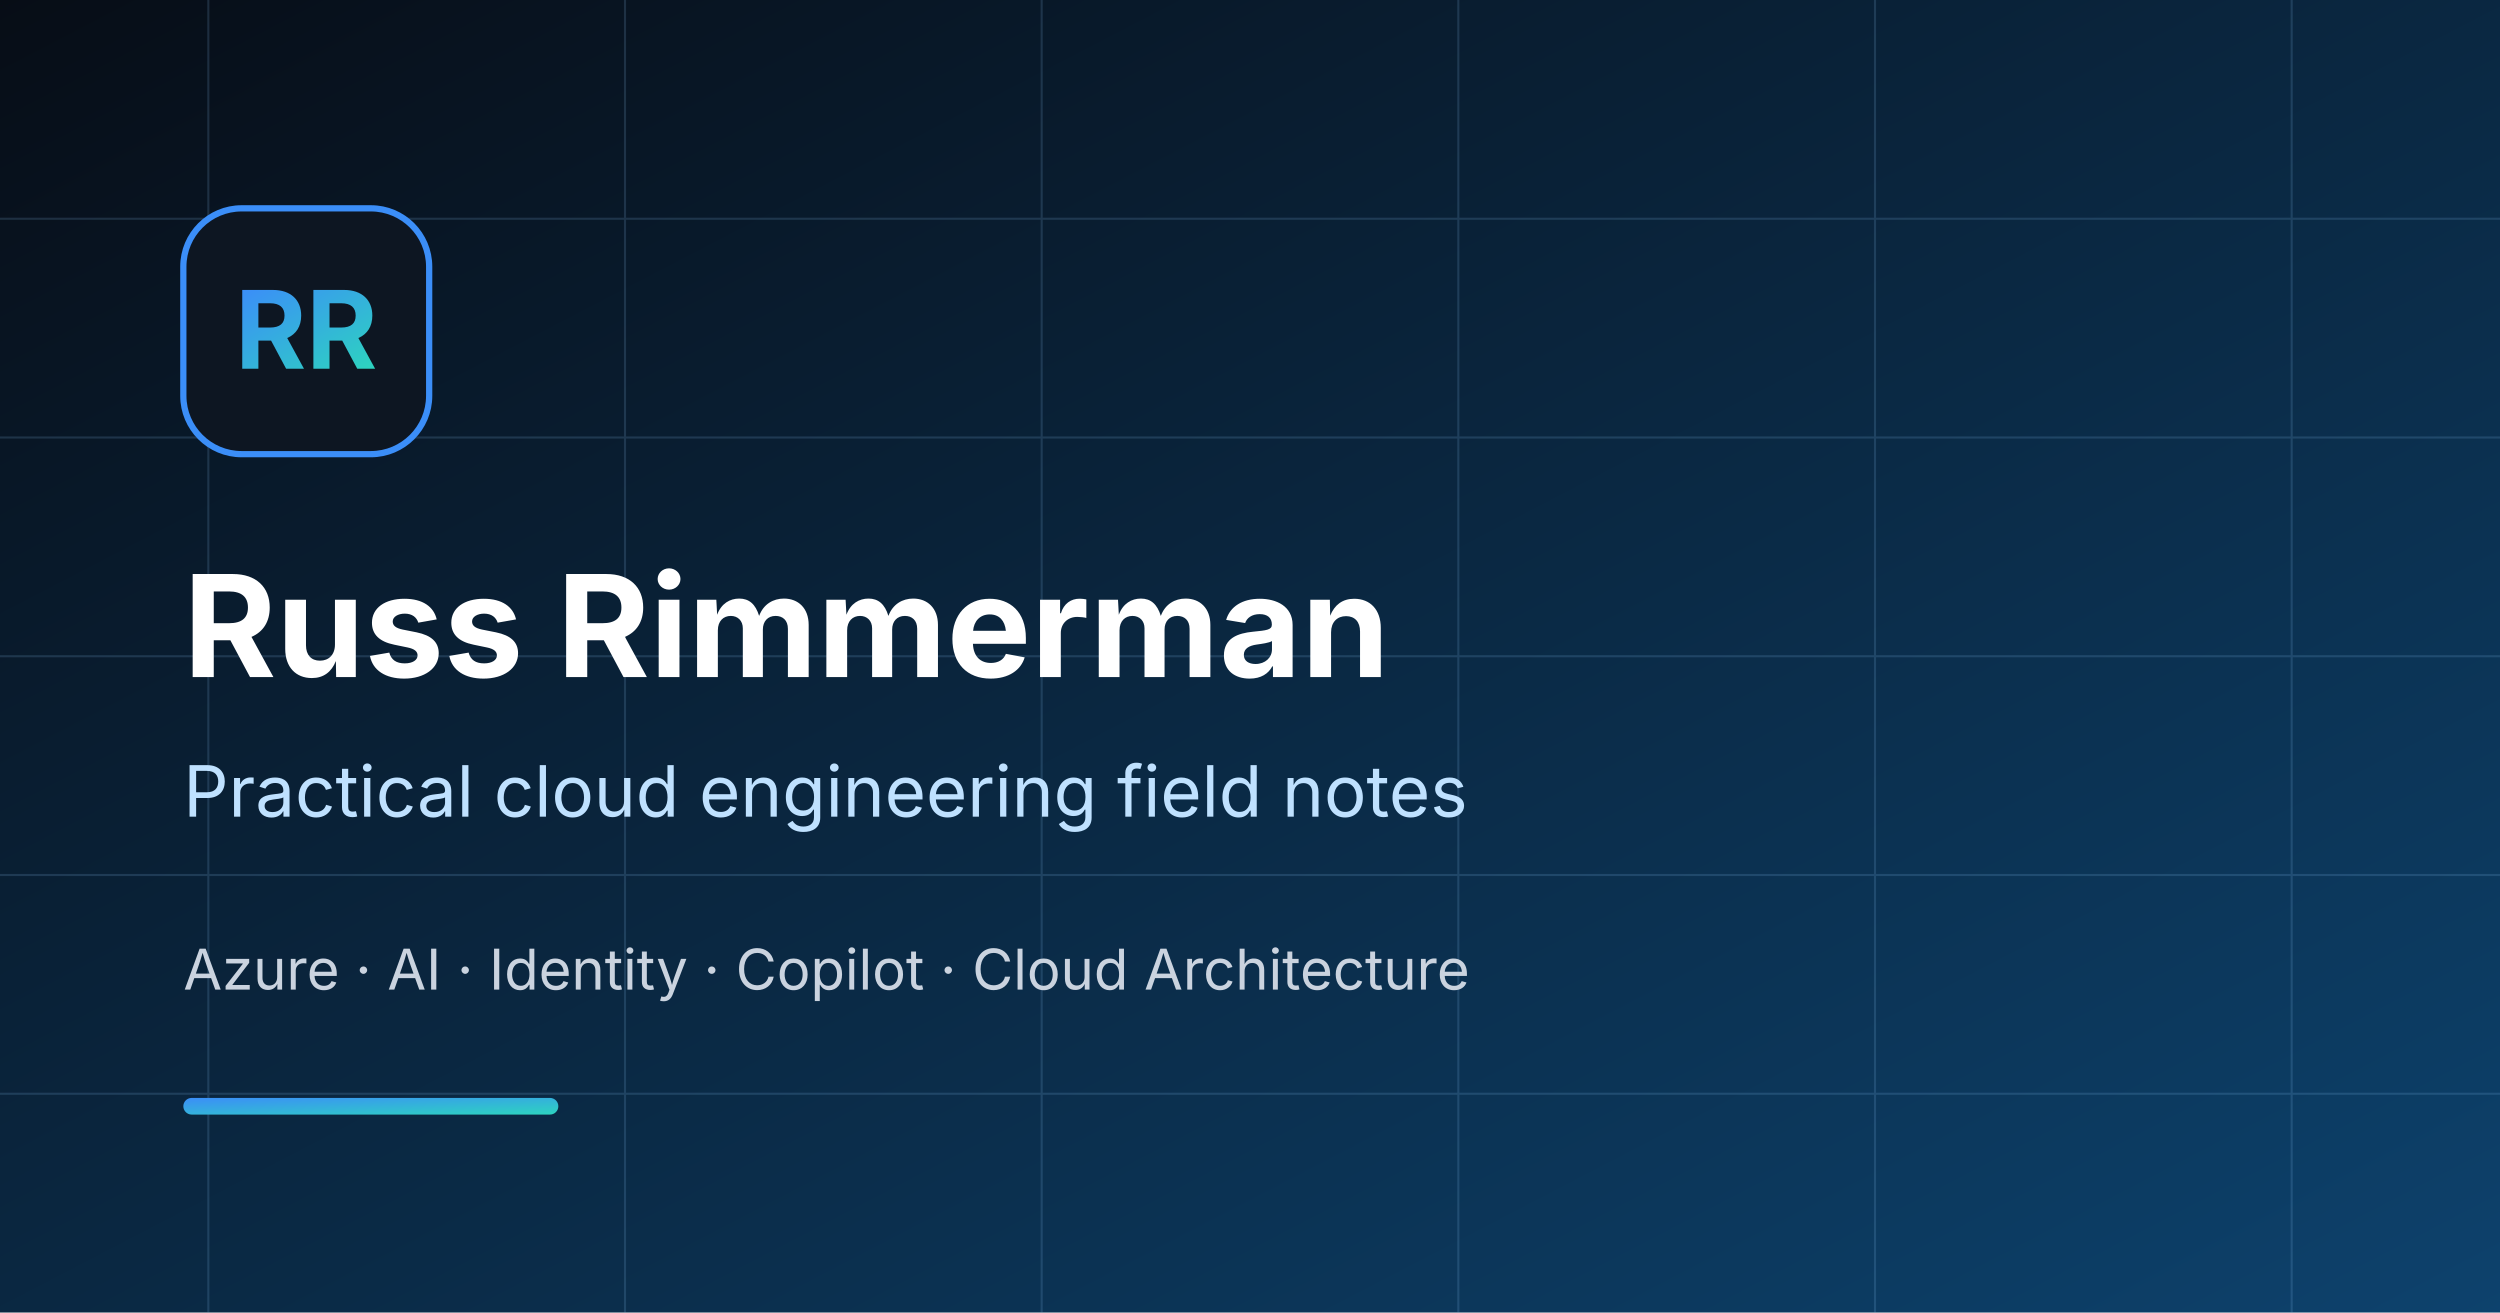
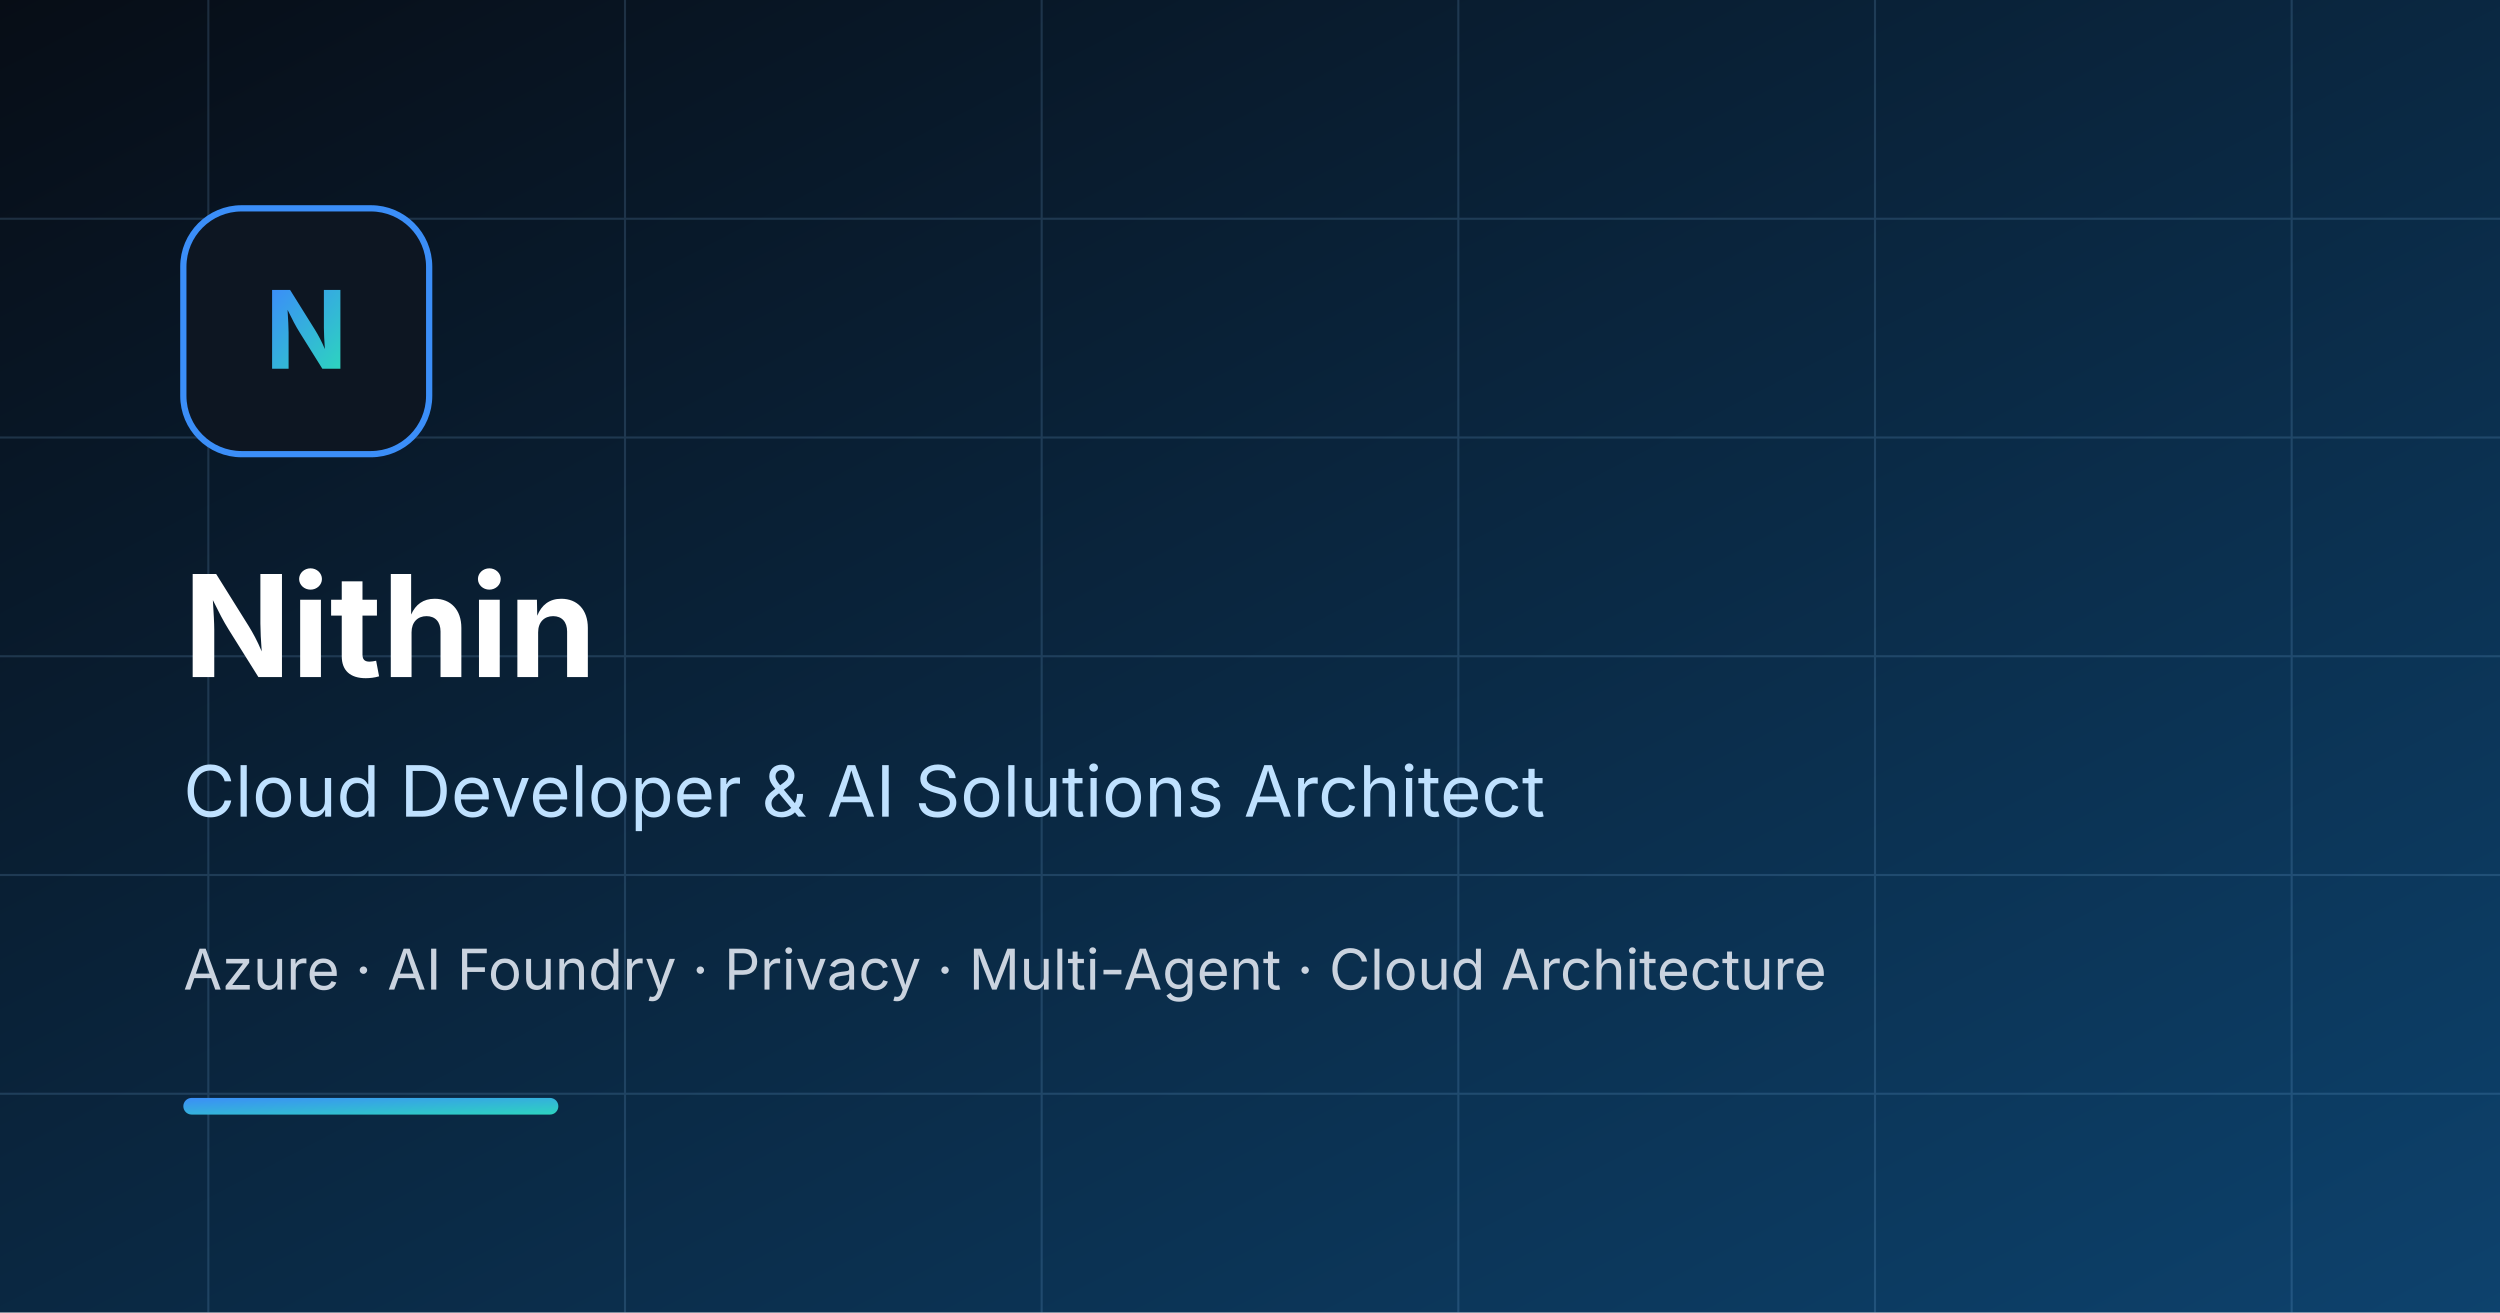
<svg xmlns="http://www.w3.org/2000/svg" width="1200" height="630" viewBox="0 0 1200 630" role="img" aria-labelledby="title description">
  <defs>
    <linearGradient id="background" x1="0" y1="0" x2="1" y2="1">
      <stop offset="0" stop-color="#070d16" />
      <stop offset="1" stop-color="#0d426d" />
    </linearGradient>
    <linearGradient id="mark" x1="0" y1="0" x2="1" y2="1">
      <stop offset="0" stop-color="#3b8ef8" />
      <stop offset="1" stop-color="#2dd4bf" />
    </linearGradient>
  </defs>
  <rect width="1200" height="630" fill="url(#background)" />
  <g opacity=".16" stroke="#93cdff">
    <path d="M0 105h1200M0 210h1200M0 315h1200M0 420h1200M0 525h1200" />
    <path d="M100 0v630M300 0v630M500 0v630M700 0v630M900 0v630M1100 0v630" />
  </g>
  <rect x="88" y="100" width="118" height="118" rx="28" fill="#0d1622" stroke="#3b8ef8" stroke-width="3" />
-   <text x="147" y="177" fill="url(#mark)" font-family="Inter, Segoe UI, Arial, sans-serif" font-size="52" font-weight="700" text-anchor="middle">RR</text>
-   <text x="88" y="325" fill="#ffffff" font-family="Inter, Segoe UI, Arial, sans-serif" font-size="68" font-weight="700">Russ Rimmerman</text>
-   <text x="88" y="392" fill="#bfe1ff" font-family="Inter, Segoe UI, Arial, sans-serif" font-size="34">Practical cloud engineering field notes</text>
-   <text x="88" y="475" fill="#cad3df" font-family="Inter, Segoe UI, Arial, sans-serif" font-size="27">Azure · AI · Identity · Copilot · Cloud Architecture</text>
+   <text x="147" y="177" fill="url(#mark)" font-family="Inter, Segoe UI, Arial, sans-serif" font-size="52" font-weight="700" text-anchor="middle">N</text>
+   <text x="88" y="325" fill="#ffffff" font-family="Inter, Segoe UI, Arial, sans-serif" font-size="68" font-weight="700">Nithin</text>
+   <text x="88" y="392" fill="#bfe1ff" font-family="Inter, Segoe UI, Arial, sans-serif" font-size="34">Cloud Developer &amp; AI Solutions Architect</text>
+   <text x="88" y="475" fill="#cad3df" font-family="Inter, Segoe UI, Arial, sans-serif" font-size="27">Azure · AI Foundry · Privacy · Multi-Agent · Cloud Architecture</text>
  <rect x="88" y="527" width="180" height="8" rx="4" fill="url(#mark)" />
</svg>
